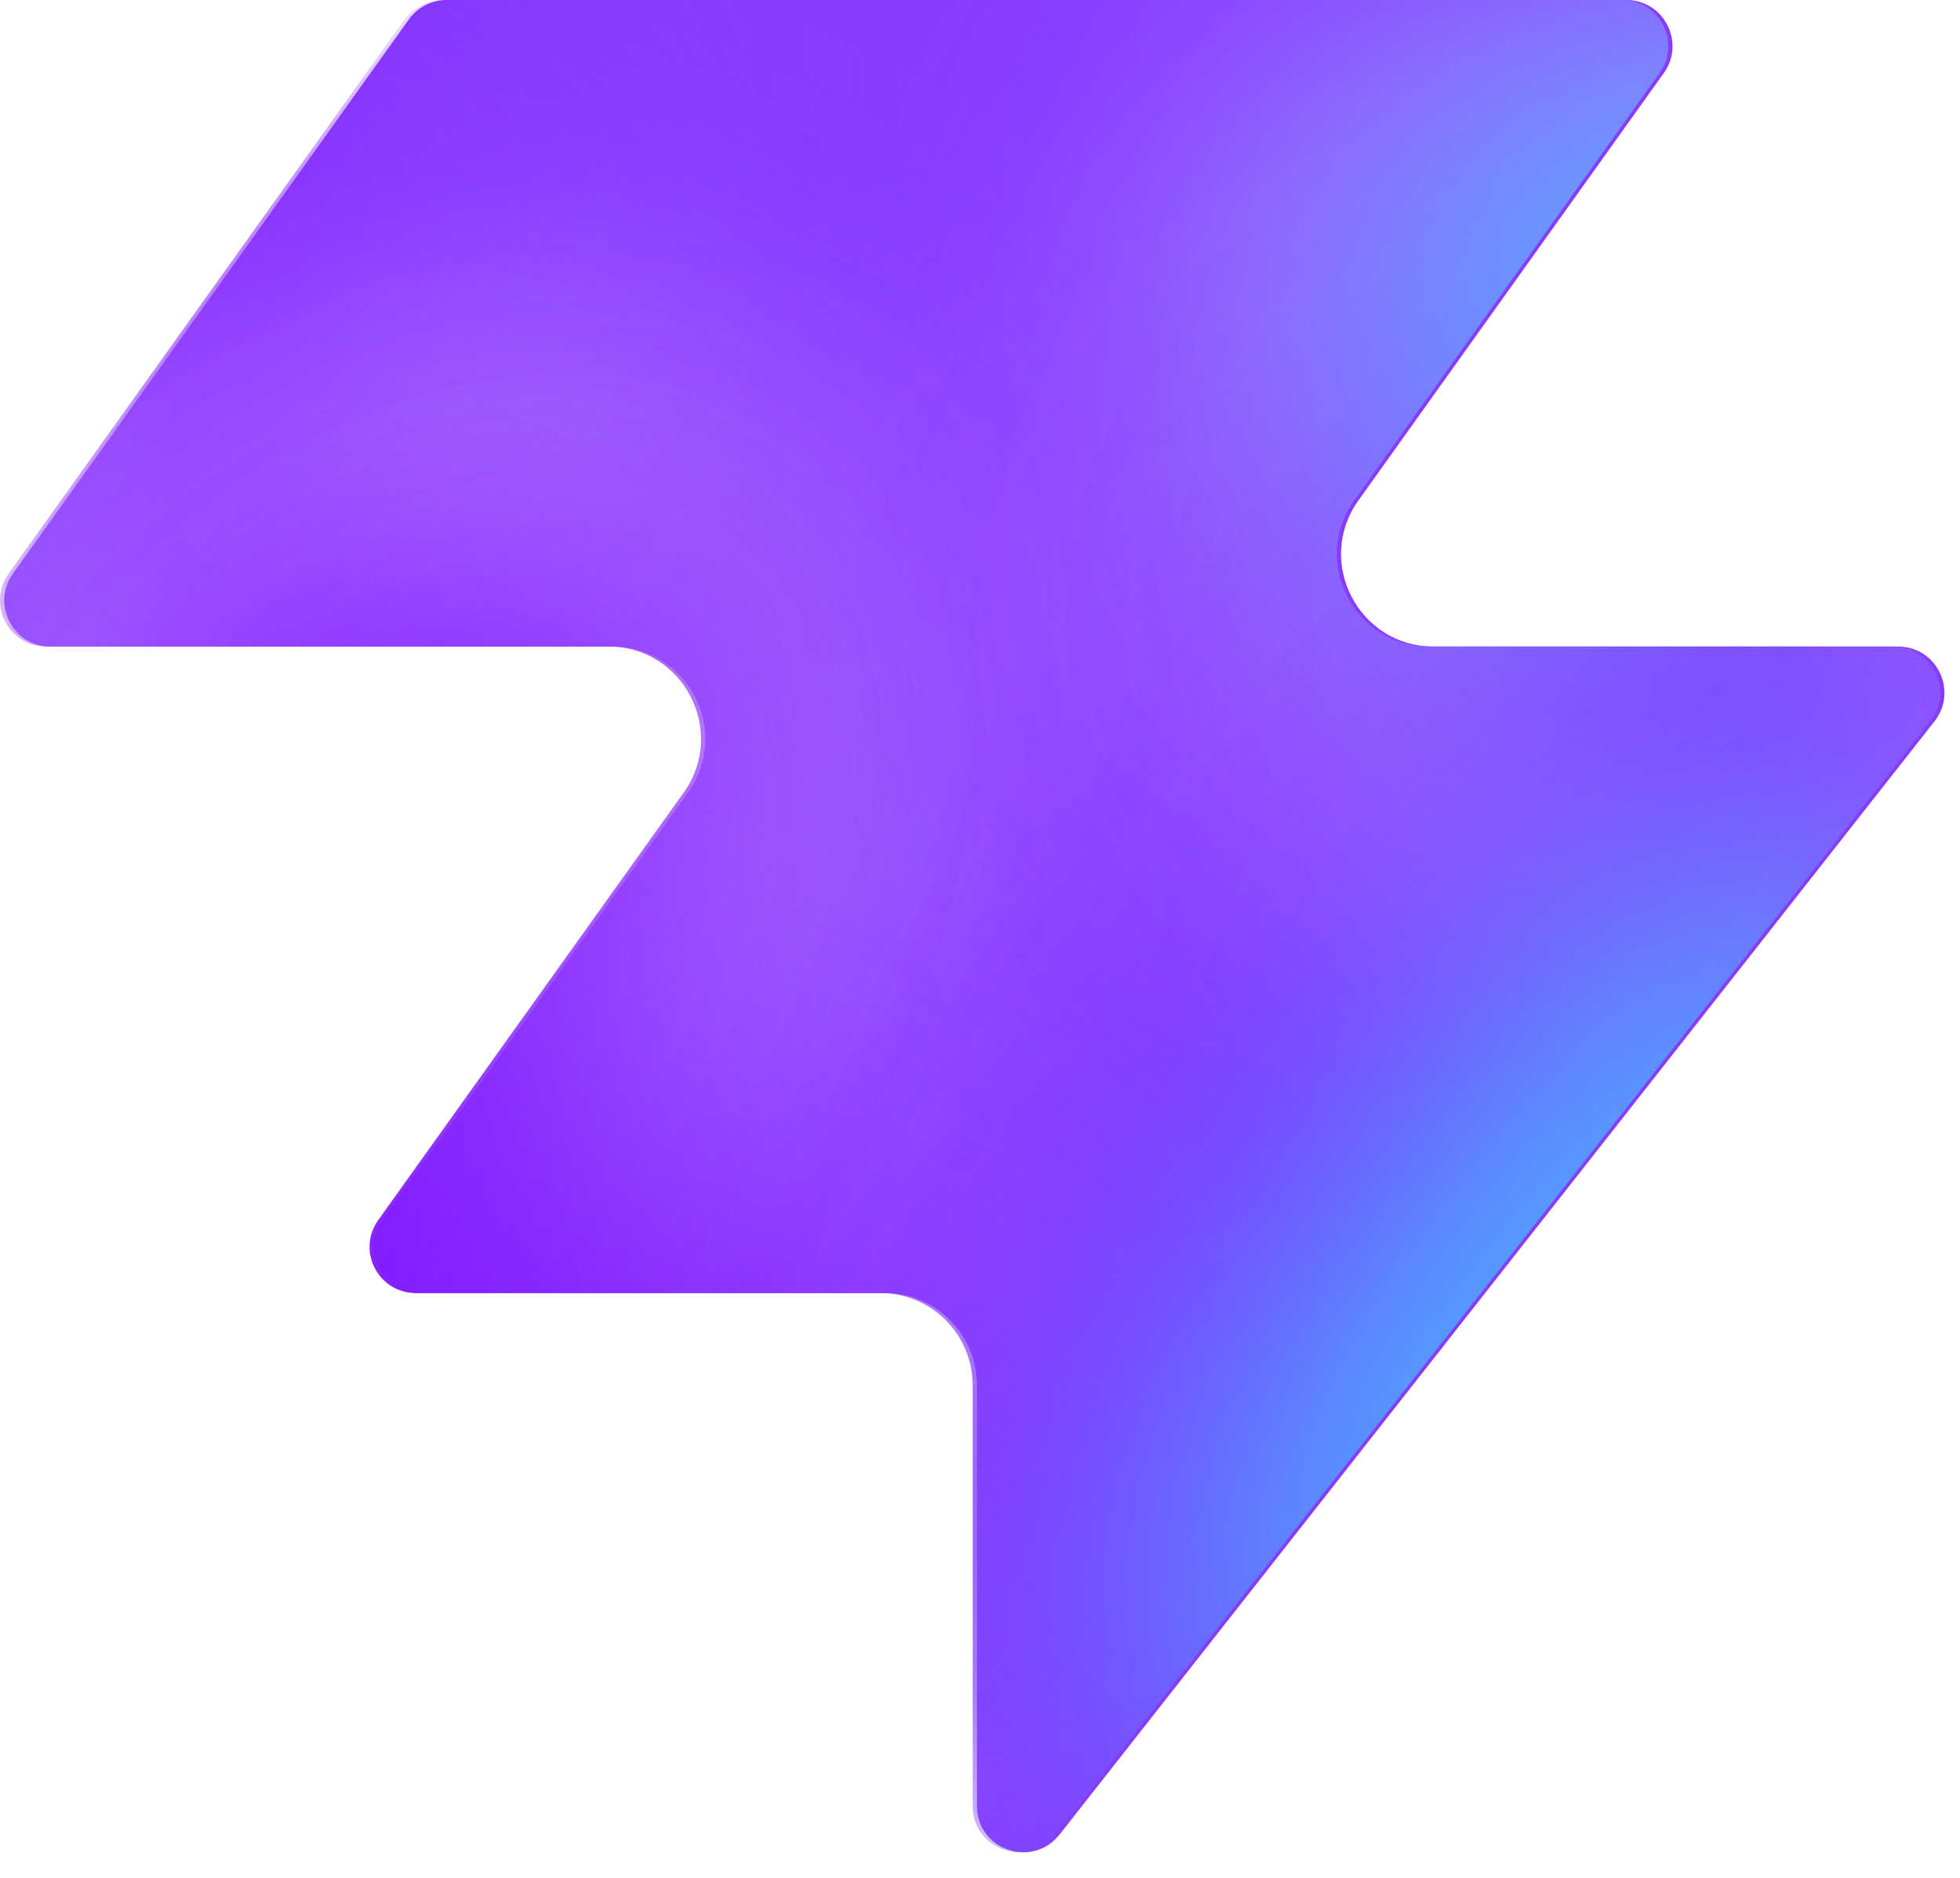
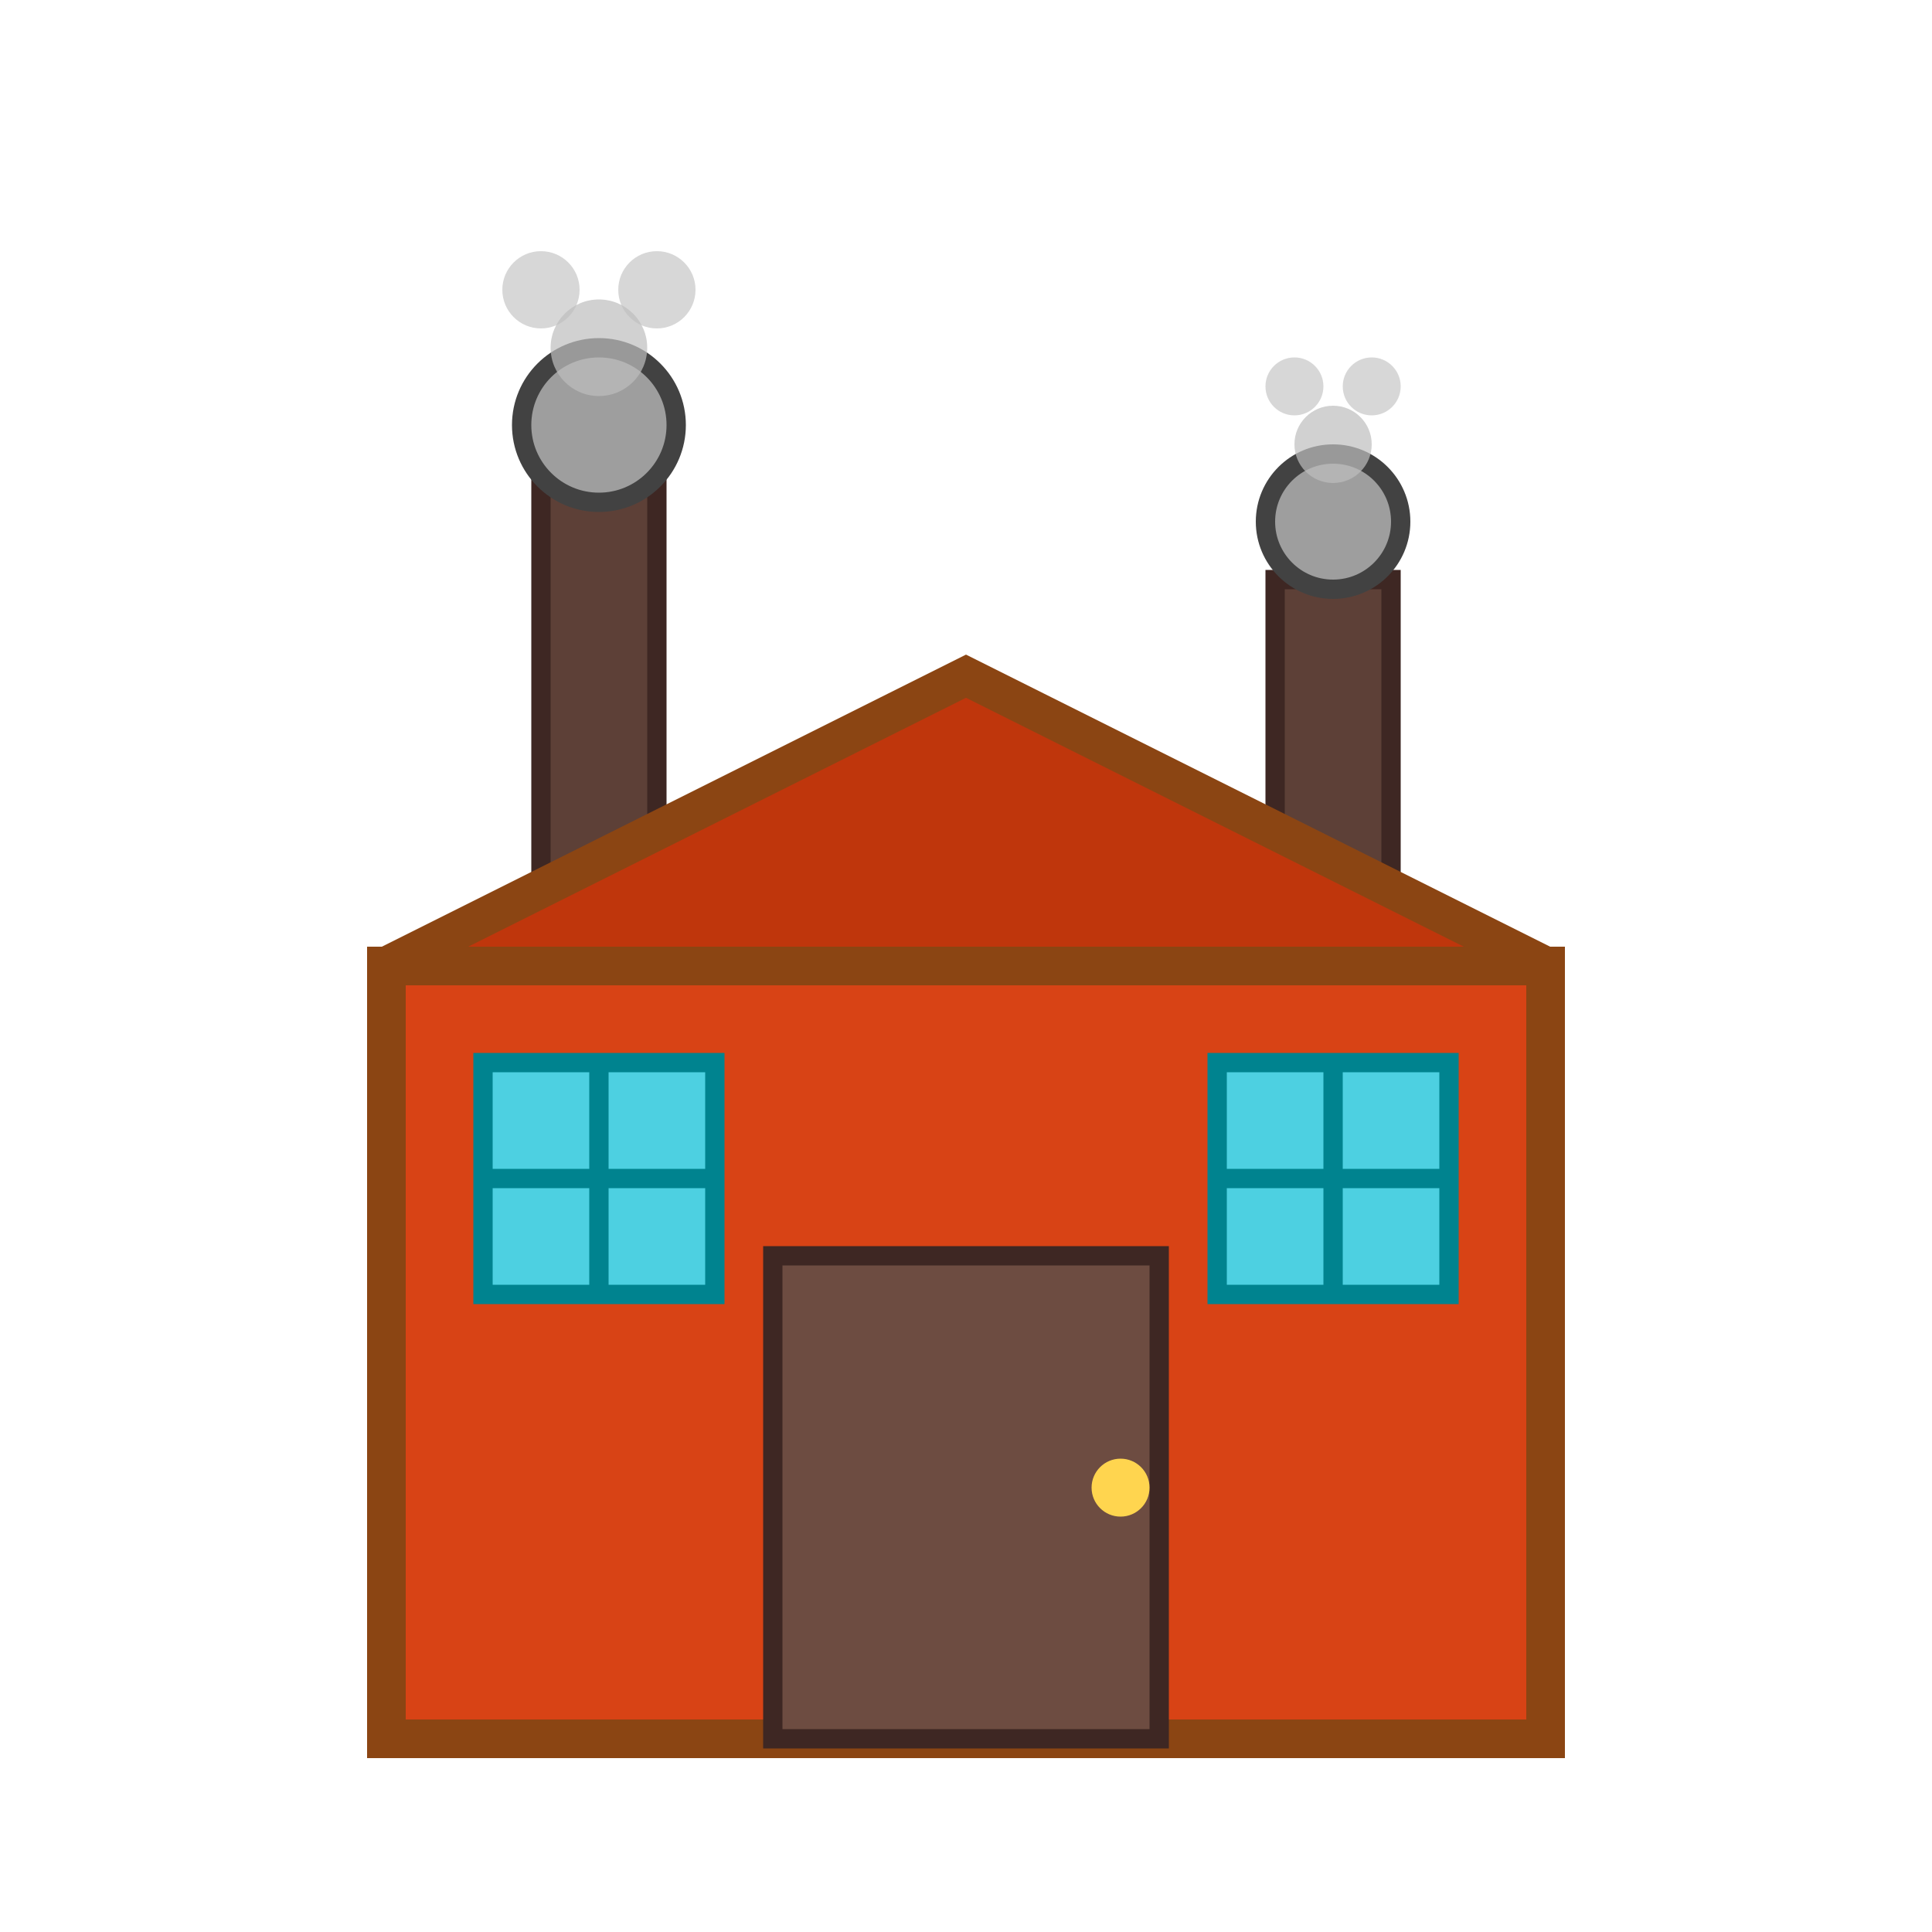
- <svg xmlns="http://www.w3.org/2000/svg" width="48" height="46" fill="none" viewBox="0 0 48 46">
-   <path fill="#863bff" d="M25.946 44.938c-.664.845-2.021.375-2.021-.698V33.937a2.26 2.26 0 0 0-2.262-2.262H10.287c-.92 0-1.456-1.04-.92-1.788l7.48-10.471c1.07-1.497 0-3.578-1.842-3.578H1.237c-.92 0-1.456-1.04-.92-1.788L10.013.474c.214-.297.556-.474.92-.474h28.894c.92 0 1.456 1.04.92 1.788l-7.48 10.471c-1.07 1.498 0 3.579 1.842 3.579h11.377c.943 0 1.473 1.088.89 1.83L25.947 44.94z" style="fill:#863bff;fill:color(display-p3 .525 .23 1);fill-opacity:1" />
-   <mask id="a" width="48" height="46" x="0" y="0" maskUnits="userSpaceOnUse" style="mask-type:alpha">
-     <path fill="#000" d="M25.842 44.938c-.664.844-2.021.375-2.021-.698V33.937a2.26 2.26 0 0 0-2.262-2.262H10.183c-.92 0-1.456-1.04-.92-1.788l7.48-10.471c1.07-1.498 0-3.579-1.842-3.579H1.133c-.92 0-1.456-1.04-.92-1.787L9.91.473c.214-.297.556-.474.92-.474h28.894c.92 0 1.456 1.04.92 1.788l-7.48 10.471c-1.07 1.498 0 3.578 1.842 3.578h11.377c.943 0 1.473 1.088.89 1.832L25.843 44.94z" style="fill:#000;fill-opacity:1" />
-   </mask>
-   <g mask="url(#a)">
-     <g filter="url(#b)">
-       <ellipse cx="5.508" cy="14.704" fill="#ede6ff" rx="5.508" ry="14.704" style="fill:#ede6ff;fill:color(display-p3 .927 .903 1);fill-opacity:1" transform="matrix(.00324 1 1 -.00324 -4.47 31.516)" />
-     </g>
-     <g filter="url(#c)">
-       <ellipse cx="10.399" cy="29.851" fill="#ede6ff" rx="10.399" ry="29.851" style="fill:#ede6ff;fill:color(display-p3 .927 .903 1);fill-opacity:1" transform="matrix(.00324 1 1 -.00324 -39.328 7.883)" />
-     </g>
-     <g filter="url(#d)">
-       <ellipse cx="5.508" cy="30.487" fill="#7e14ff" rx="5.508" ry="30.487" style="fill:#7e14ff;fill:color(display-p3 .492 .077 1);fill-opacity:1" transform="rotate(89.814 -25.913 -14.639)scale(1 -1)" />
-     </g>
-     <g filter="url(#e)">
-       <ellipse cx="5.508" cy="30.599" fill="#7e14ff" rx="5.508" ry="30.599" style="fill:#7e14ff;fill:color(display-p3 .492 .077 1);fill-opacity:1" transform="rotate(89.814 -32.644 -3.334)scale(1 -1)" />
-     </g>
-     <g filter="url(#f)">
-       <ellipse cx="5.508" cy="30.599" fill="#7e14ff" rx="5.508" ry="30.599" style="fill:#7e14ff;fill:color(display-p3 .492 .077 1);fill-opacity:1" transform="matrix(.00324 1 1 -.00324 -34.34 30.47)" />
-     </g>
-     <g filter="url(#g)">
-       <ellipse cx="14.072" cy="22.078" fill="#ede6ff" rx="14.072" ry="22.078" style="fill:#ede6ff;fill:color(display-p3 .927 .903 1);fill-opacity:1" transform="rotate(93.35 24.506 48.493)scale(-1 1)" />
-     </g>
-     <g filter="url(#h)">
-       <ellipse cx="3.47" cy="21.501" fill="#7e14ff" rx="3.47" ry="21.501" style="fill:#7e14ff;fill:color(display-p3 .492 .077 1);fill-opacity:1" transform="rotate(89.009 28.708 47.59)scale(-1 1)" />
-     </g>
-     <g filter="url(#i)">
-       <ellipse cx="3.47" cy="21.501" fill="#7e14ff" rx="3.47" ry="21.501" style="fill:#7e14ff;fill:color(display-p3 .492 .077 1);fill-opacity:1" transform="rotate(89.009 28.708 47.59)scale(-1 1)" />
-     </g>
-     <g filter="url(#j)">
-       <ellipse cx=".387" cy="8.972" fill="#7e14ff" rx="4.407" ry="29.108" style="fill:#7e14ff;fill:color(display-p3 .492 .077 1);fill-opacity:1" transform="rotate(39.51 .387 8.972)" />
-     </g>
-     <g filter="url(#k)">
-       <ellipse cx="47.523" cy="-6.092" fill="#7e14ff" rx="4.407" ry="29.108" style="fill:#7e14ff;fill:color(display-p3 .492 .077 1);fill-opacity:1" transform="rotate(37.892 47.523 -6.092)" />
-     </g>
-     <g filter="url(#l)">
-       <ellipse cx="41.412" cy="6.333" fill="#47bfff" rx="5.971" ry="9.665" style="fill:#47bfff;fill:color(display-p3 .28 .748 1);fill-opacity:1" transform="rotate(37.892 41.412 6.333)" />
-     </g>
-     <g filter="url(#m)">
-       <ellipse cx="-1.879" cy="38.332" fill="#7e14ff" rx="4.407" ry="29.108" style="fill:#7e14ff;fill:color(display-p3 .492 .077 1);fill-opacity:1" transform="rotate(37.892 -1.88 38.332)" />
-     </g>
-     <g filter="url(#n)">
-       <ellipse cx="-1.879" cy="38.332" fill="#7e14ff" rx="4.407" ry="29.108" style="fill:#7e14ff;fill:color(display-p3 .492 .077 1);fill-opacity:1" transform="rotate(37.892 -1.88 38.332)" />
-     </g>
-     <g filter="url(#o)">
-       <ellipse cx="35.651" cy="29.907" fill="#7e14ff" rx="4.407" ry="29.108" style="fill:#7e14ff;fill:color(display-p3 .492 .077 1);fill-opacity:1" transform="rotate(37.892 35.651 29.907)" />
-     </g>
-     <g filter="url(#p)">
-       <ellipse cx="38.418" cy="32.4" fill="#47bfff" rx="5.971" ry="15.297" style="fill:#47bfff;fill:color(display-p3 .28 .748 1);fill-opacity:1" transform="rotate(37.892 38.418 32.4)" />
-     </g>
-   </g>
-   <defs>
-     <filter id="b" width="60.045" height="41.654" x="-19.77" y="16.149" color-interpolation-filters="sRGB" filterUnits="userSpaceOnUse">
-       <feFlood flood-opacity="0" result="BackgroundImageFix" />
-       <feBlend in="SourceGraphic" in2="BackgroundImageFix" result="shape" />
-       <feGaussianBlur result="effect1_foregroundBlur_2002_17158" stdDeviation="7.659" />
-     </filter>
-     <filter id="c" width="90.34" height="51.437" x="-54.613" y="-7.533" color-interpolation-filters="sRGB" filterUnits="userSpaceOnUse">
-       <feFlood flood-opacity="0" result="BackgroundImageFix" />
-       <feBlend in="SourceGraphic" in2="BackgroundImageFix" result="shape" />
-       <feGaussianBlur result="effect1_foregroundBlur_2002_17158" stdDeviation="7.659" />
-     </filter>
-     <filter id="d" width="79.355" height="29.4" x="-49.64" y="2.03" color-interpolation-filters="sRGB" filterUnits="userSpaceOnUse">
-       <feFlood flood-opacity="0" result="BackgroundImageFix" />
-       <feBlend in="SourceGraphic" in2="BackgroundImageFix" result="shape" />
-       <feGaussianBlur result="effect1_foregroundBlur_2002_17158" stdDeviation="4.596" />
-     </filter>
-     <filter id="e" width="79.579" height="29.4" x="-45.045" y="20.029" color-interpolation-filters="sRGB" filterUnits="userSpaceOnUse">
-       <feFlood flood-opacity="0" result="BackgroundImageFix" />
-       <feBlend in="SourceGraphic" in2="BackgroundImageFix" result="shape" />
-       <feGaussianBlur result="effect1_foregroundBlur_2002_17158" stdDeviation="4.596" />
-     </filter>
-     <filter id="f" width="79.579" height="29.4" x="-43.513" y="21.178" color-interpolation-filters="sRGB" filterUnits="userSpaceOnUse">
-       <feFlood flood-opacity="0" result="BackgroundImageFix" />
-       <feBlend in="SourceGraphic" in2="BackgroundImageFix" result="shape" />
-       <feGaussianBlur result="effect1_foregroundBlur_2002_17158" stdDeviation="4.596" />
-     </filter>
-     <filter id="g" width="74.749" height="58.852" x="15.756" y="-17.901" color-interpolation-filters="sRGB" filterUnits="userSpaceOnUse">
-       <feFlood flood-opacity="0" result="BackgroundImageFix" />
-       <feBlend in="SourceGraphic" in2="BackgroundImageFix" result="shape" />
-       <feGaussianBlur result="effect1_foregroundBlur_2002_17158" stdDeviation="7.659" />
-     </filter>
-     <filter id="h" width="61.377" height="25.362" x="23.548" y="2.284" color-interpolation-filters="sRGB" filterUnits="userSpaceOnUse">
-       <feFlood flood-opacity="0" result="BackgroundImageFix" />
-       <feBlend in="SourceGraphic" in2="BackgroundImageFix" result="shape" />
-       <feGaussianBlur result="effect1_foregroundBlur_2002_17158" stdDeviation="4.596" />
-     </filter>
-     <filter id="i" width="61.377" height="25.362" x="23.548" y="2.284" color-interpolation-filters="sRGB" filterUnits="userSpaceOnUse">
-       <feFlood flood-opacity="0" result="BackgroundImageFix" />
-       <feBlend in="SourceGraphic" in2="BackgroundImageFix" result="shape" />
-       <feGaussianBlur result="effect1_foregroundBlur_2002_17158" stdDeviation="4.596" />
-     </filter>
-     <filter id="j" width="56.045" height="63.649" x="-27.636" y="-22.853" color-interpolation-filters="sRGB" filterUnits="userSpaceOnUse">
-       <feFlood flood-opacity="0" result="BackgroundImageFix" />
-       <feBlend in="SourceGraphic" in2="BackgroundImageFix" result="shape" />
-       <feGaussianBlur result="effect1_foregroundBlur_2002_17158" stdDeviation="4.596" />
-     </filter>
-     <filter id="k" width="54.814" height="64.646" x="20.116" y="-38.415" color-interpolation-filters="sRGB" filterUnits="userSpaceOnUse">
-       <feFlood flood-opacity="0" result="BackgroundImageFix" />
-       <feBlend in="SourceGraphic" in2="BackgroundImageFix" result="shape" />
-       <feGaussianBlur result="effect1_foregroundBlur_2002_17158" stdDeviation="4.596" />
-     </filter>
-     <filter id="l" width="33.541" height="35.313" x="24.641" y="-11.323" color-interpolation-filters="sRGB" filterUnits="userSpaceOnUse">
-       <feFlood flood-opacity="0" result="BackgroundImageFix" />
-       <feBlend in="SourceGraphic" in2="BackgroundImageFix" result="shape" />
-       <feGaussianBlur result="effect1_foregroundBlur_2002_17158" stdDeviation="4.596" />
-     </filter>
-     <filter id="m" width="54.814" height="64.646" x="-29.286" y="6.009" color-interpolation-filters="sRGB" filterUnits="userSpaceOnUse">
-       <feFlood flood-opacity="0" result="BackgroundImageFix" />
-       <feBlend in="SourceGraphic" in2="BackgroundImageFix" result="shape" />
-       <feGaussianBlur result="effect1_foregroundBlur_2002_17158" stdDeviation="4.596" />
-     </filter>
-     <filter id="n" width="54.814" height="64.646" x="-29.286" y="6.009" color-interpolation-filters="sRGB" filterUnits="userSpaceOnUse">
-       <feFlood flood-opacity="0" result="BackgroundImageFix" />
-       <feBlend in="SourceGraphic" in2="BackgroundImageFix" result="shape" />
-       <feGaussianBlur result="effect1_foregroundBlur_2002_17158" stdDeviation="4.596" />
-     </filter>
-     <filter id="o" width="54.814" height="64.646" x="8.244" y="-2.416" color-interpolation-filters="sRGB" filterUnits="userSpaceOnUse">
-       <feFlood flood-opacity="0" result="BackgroundImageFix" />
-       <feBlend in="SourceGraphic" in2="BackgroundImageFix" result="shape" />
-       <feGaussianBlur result="effect1_foregroundBlur_2002_17158" stdDeviation="4.596" />
-     </filter>
-     <filter id="p" width="39.409" height="43.623" x="18.713" y="10.588" color-interpolation-filters="sRGB" filterUnits="userSpaceOnUse">
-       <feFlood flood-opacity="0" result="BackgroundImageFix" />
-       <feBlend in="SourceGraphic" in2="BackgroundImageFix" result="shape" />
-       <feGaussianBlur result="effect1_foregroundBlur_2002_17158" stdDeviation="4.596" />
-     </filter>
-   </defs>
+ <svg xmlns="http://www.w3.org/2000/svg" viewBox="0 0 100 100">
+   <rect x="20" y="50" width="60" height="40" fill="#D84315" stroke="#8B4513" stroke-width="2" />
+   <rect x="40" y="65" width="20" height="25" fill="#6D4C41" stroke="#3E2723" stroke-width="1" />
+   <circle cx="58" cy="77" r="1.5" fill="#FFD54F" />
+   <rect x="25" y="55" width="12" height="12" fill="#4DD0E1" stroke="#00838F" stroke-width="1" />
+   <line x1="31" y1="55" x2="31" y2="67" stroke="#00838F" stroke-width="1" />
+   <line x1="25" y1="61" x2="37" y2="61" stroke="#00838F" stroke-width="1" />
+   <rect x="63" y="55" width="12" height="12" fill="#4DD0E1" stroke="#00838F" stroke-width="1" />
+   <line x1="69" y1="55" x2="69" y2="67" stroke="#00838F" stroke-width="1" />
+   <line x1="63" y1="61" x2="75" y2="61" stroke="#00838F" stroke-width="1" />
+   <rect x="28" y="25" width="6" height="25" fill="#5D4037" stroke="#3E2723" stroke-width="1" />
+   <circle cx="31" cy="22" r="4" fill="#9E9E9E" stroke="#424242" stroke-width="1" />
+   <rect x="66" y="30" width="6" height="20" fill="#5D4037" stroke="#3E2723" stroke-width="1" />
+   <circle cx="69" cy="27" r="3.5" fill="#9E9E9E" stroke="#424242" stroke-width="1" />
+   <circle cx="31" cy="18" r="2.5" fill="#BDBDBD" opacity="0.7" />
+   <circle cx="28" cy="15" r="2" fill="#BDBDBD" opacity="0.6" />
+   <circle cx="34" cy="15" r="2" fill="#BDBDBD" opacity="0.6" />
+   <circle cx="69" cy="23" r="2" fill="#BDBDBD" opacity="0.7" />
+   <circle cx="67" cy="20" r="1.5" fill="#BDBDBD" opacity="0.6" />
+   <circle cx="71" cy="20" r="1.5" fill="#BDBDBD" opacity="0.6" />
+   <polygon points="20,50 50,35 80,50" fill="#BF360C" stroke="#8B4513" stroke-width="2" />
</svg>
